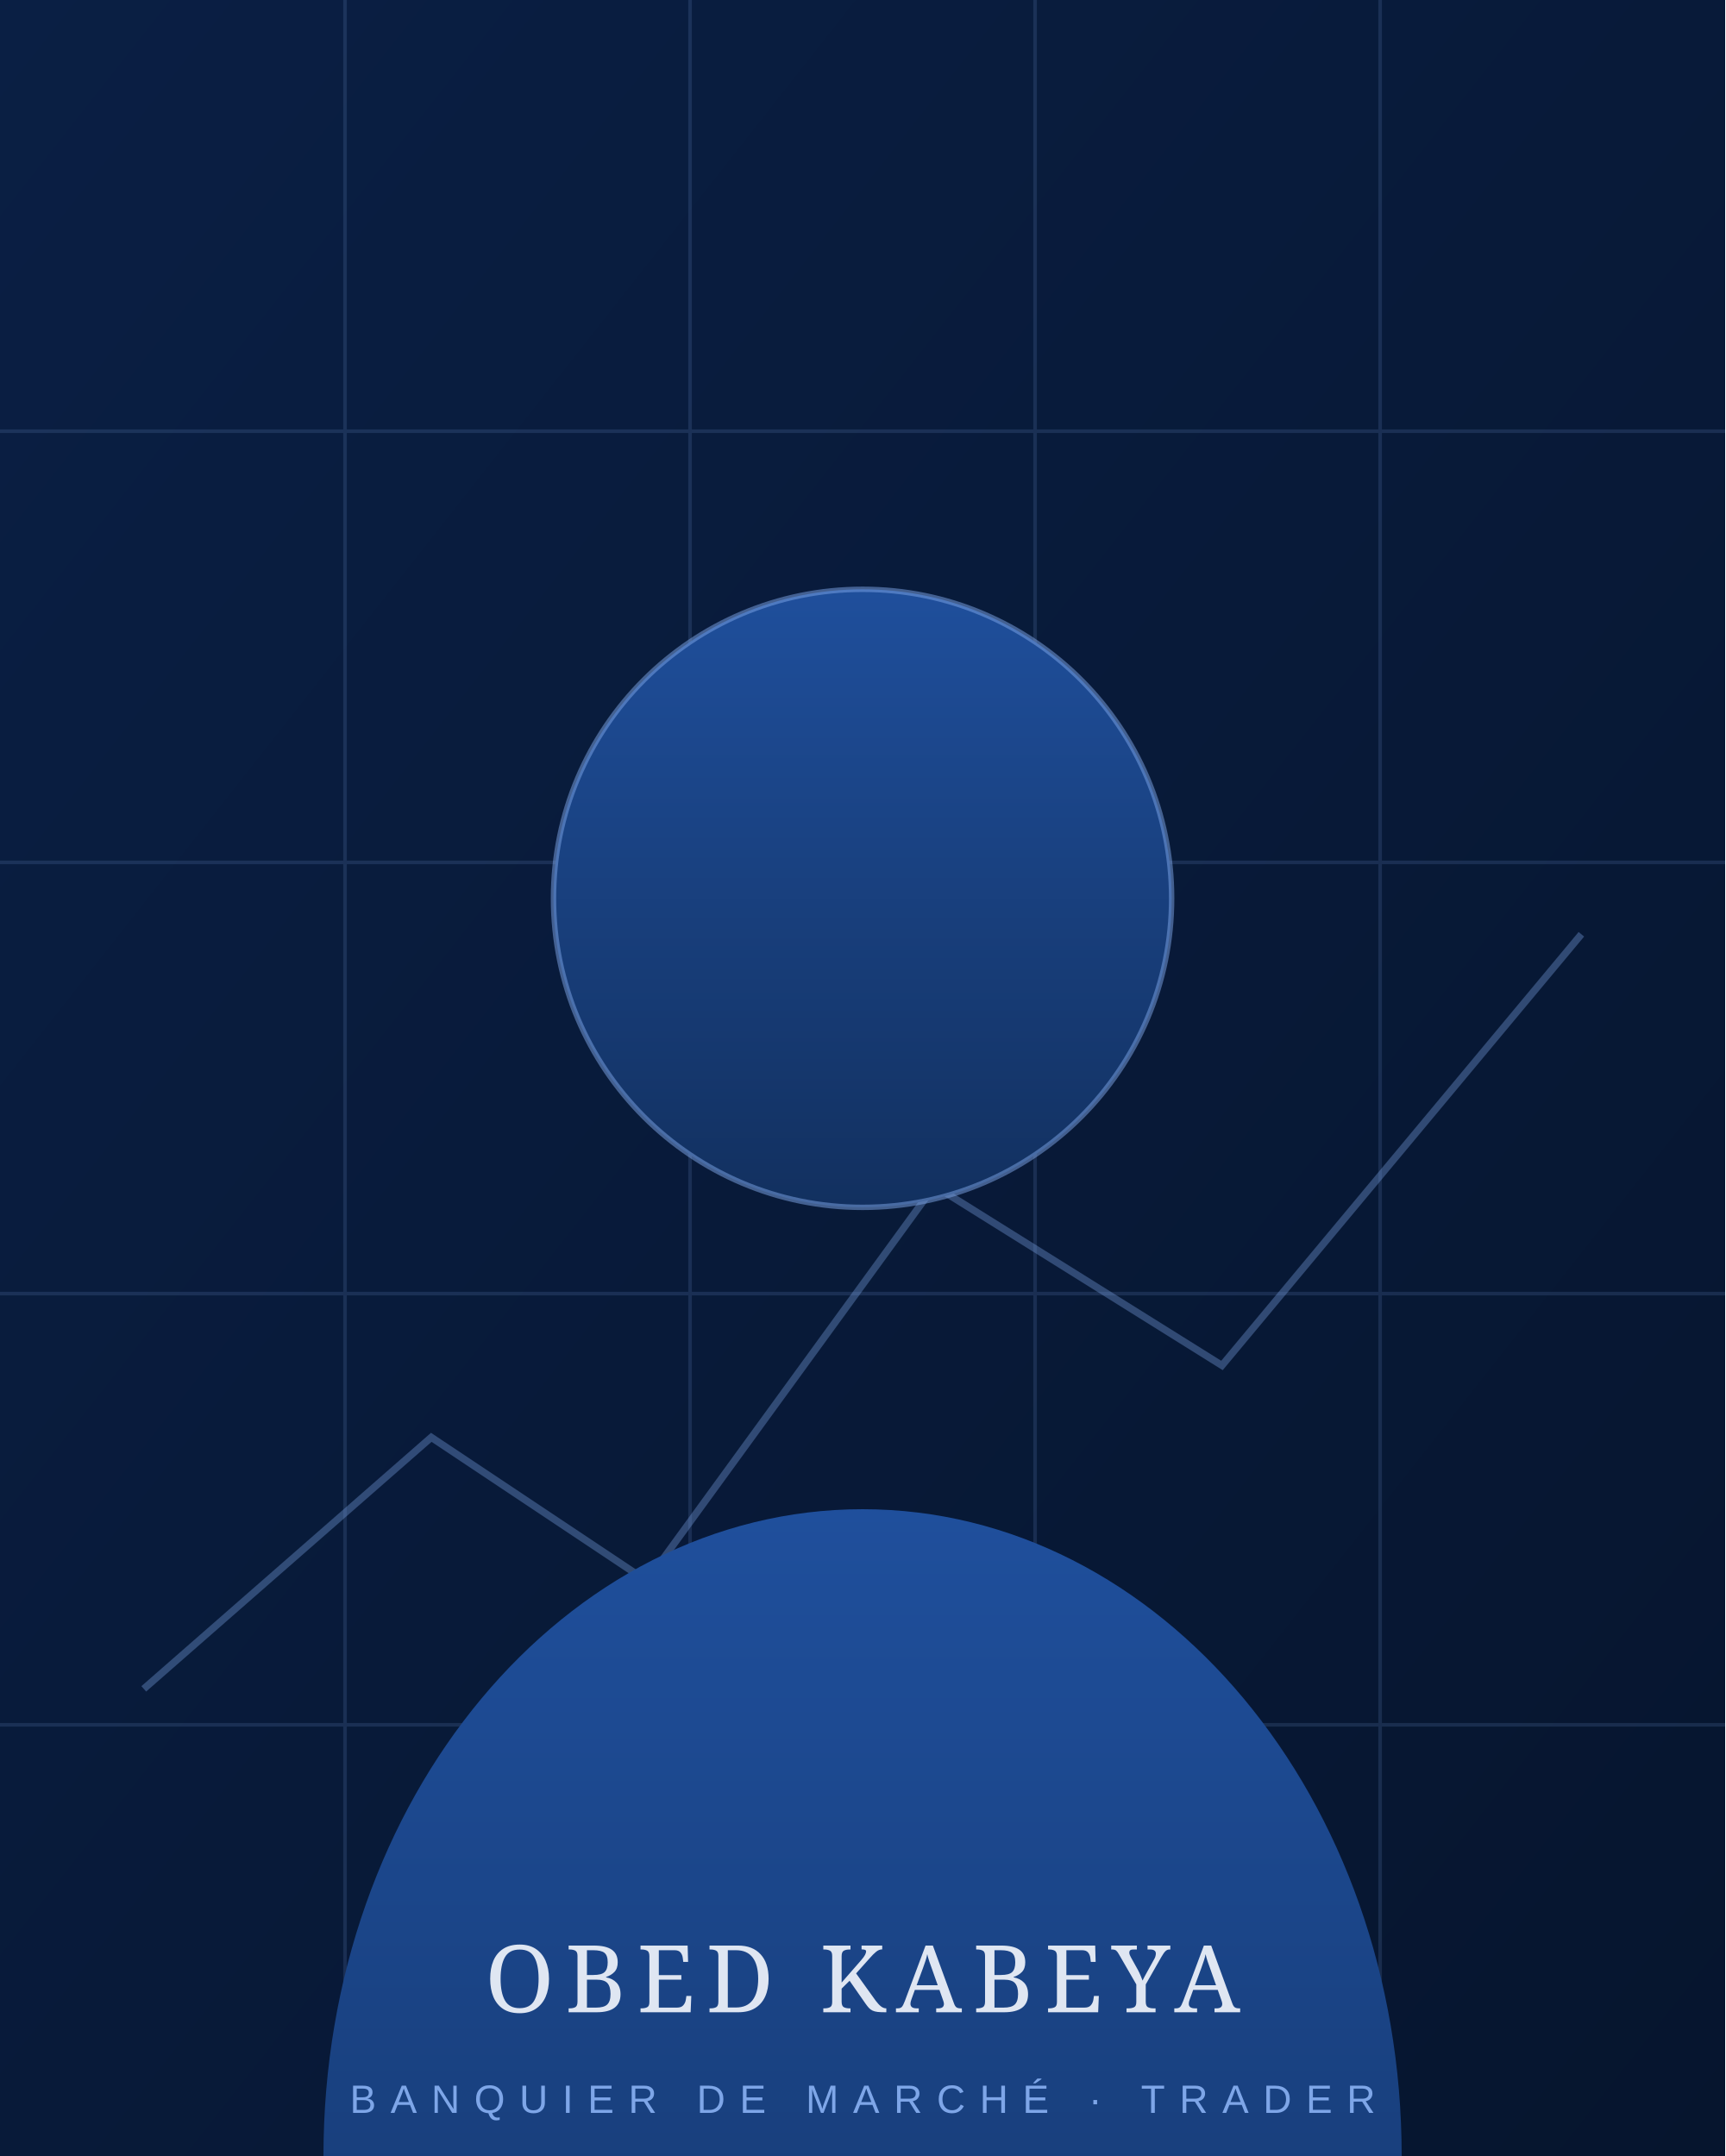
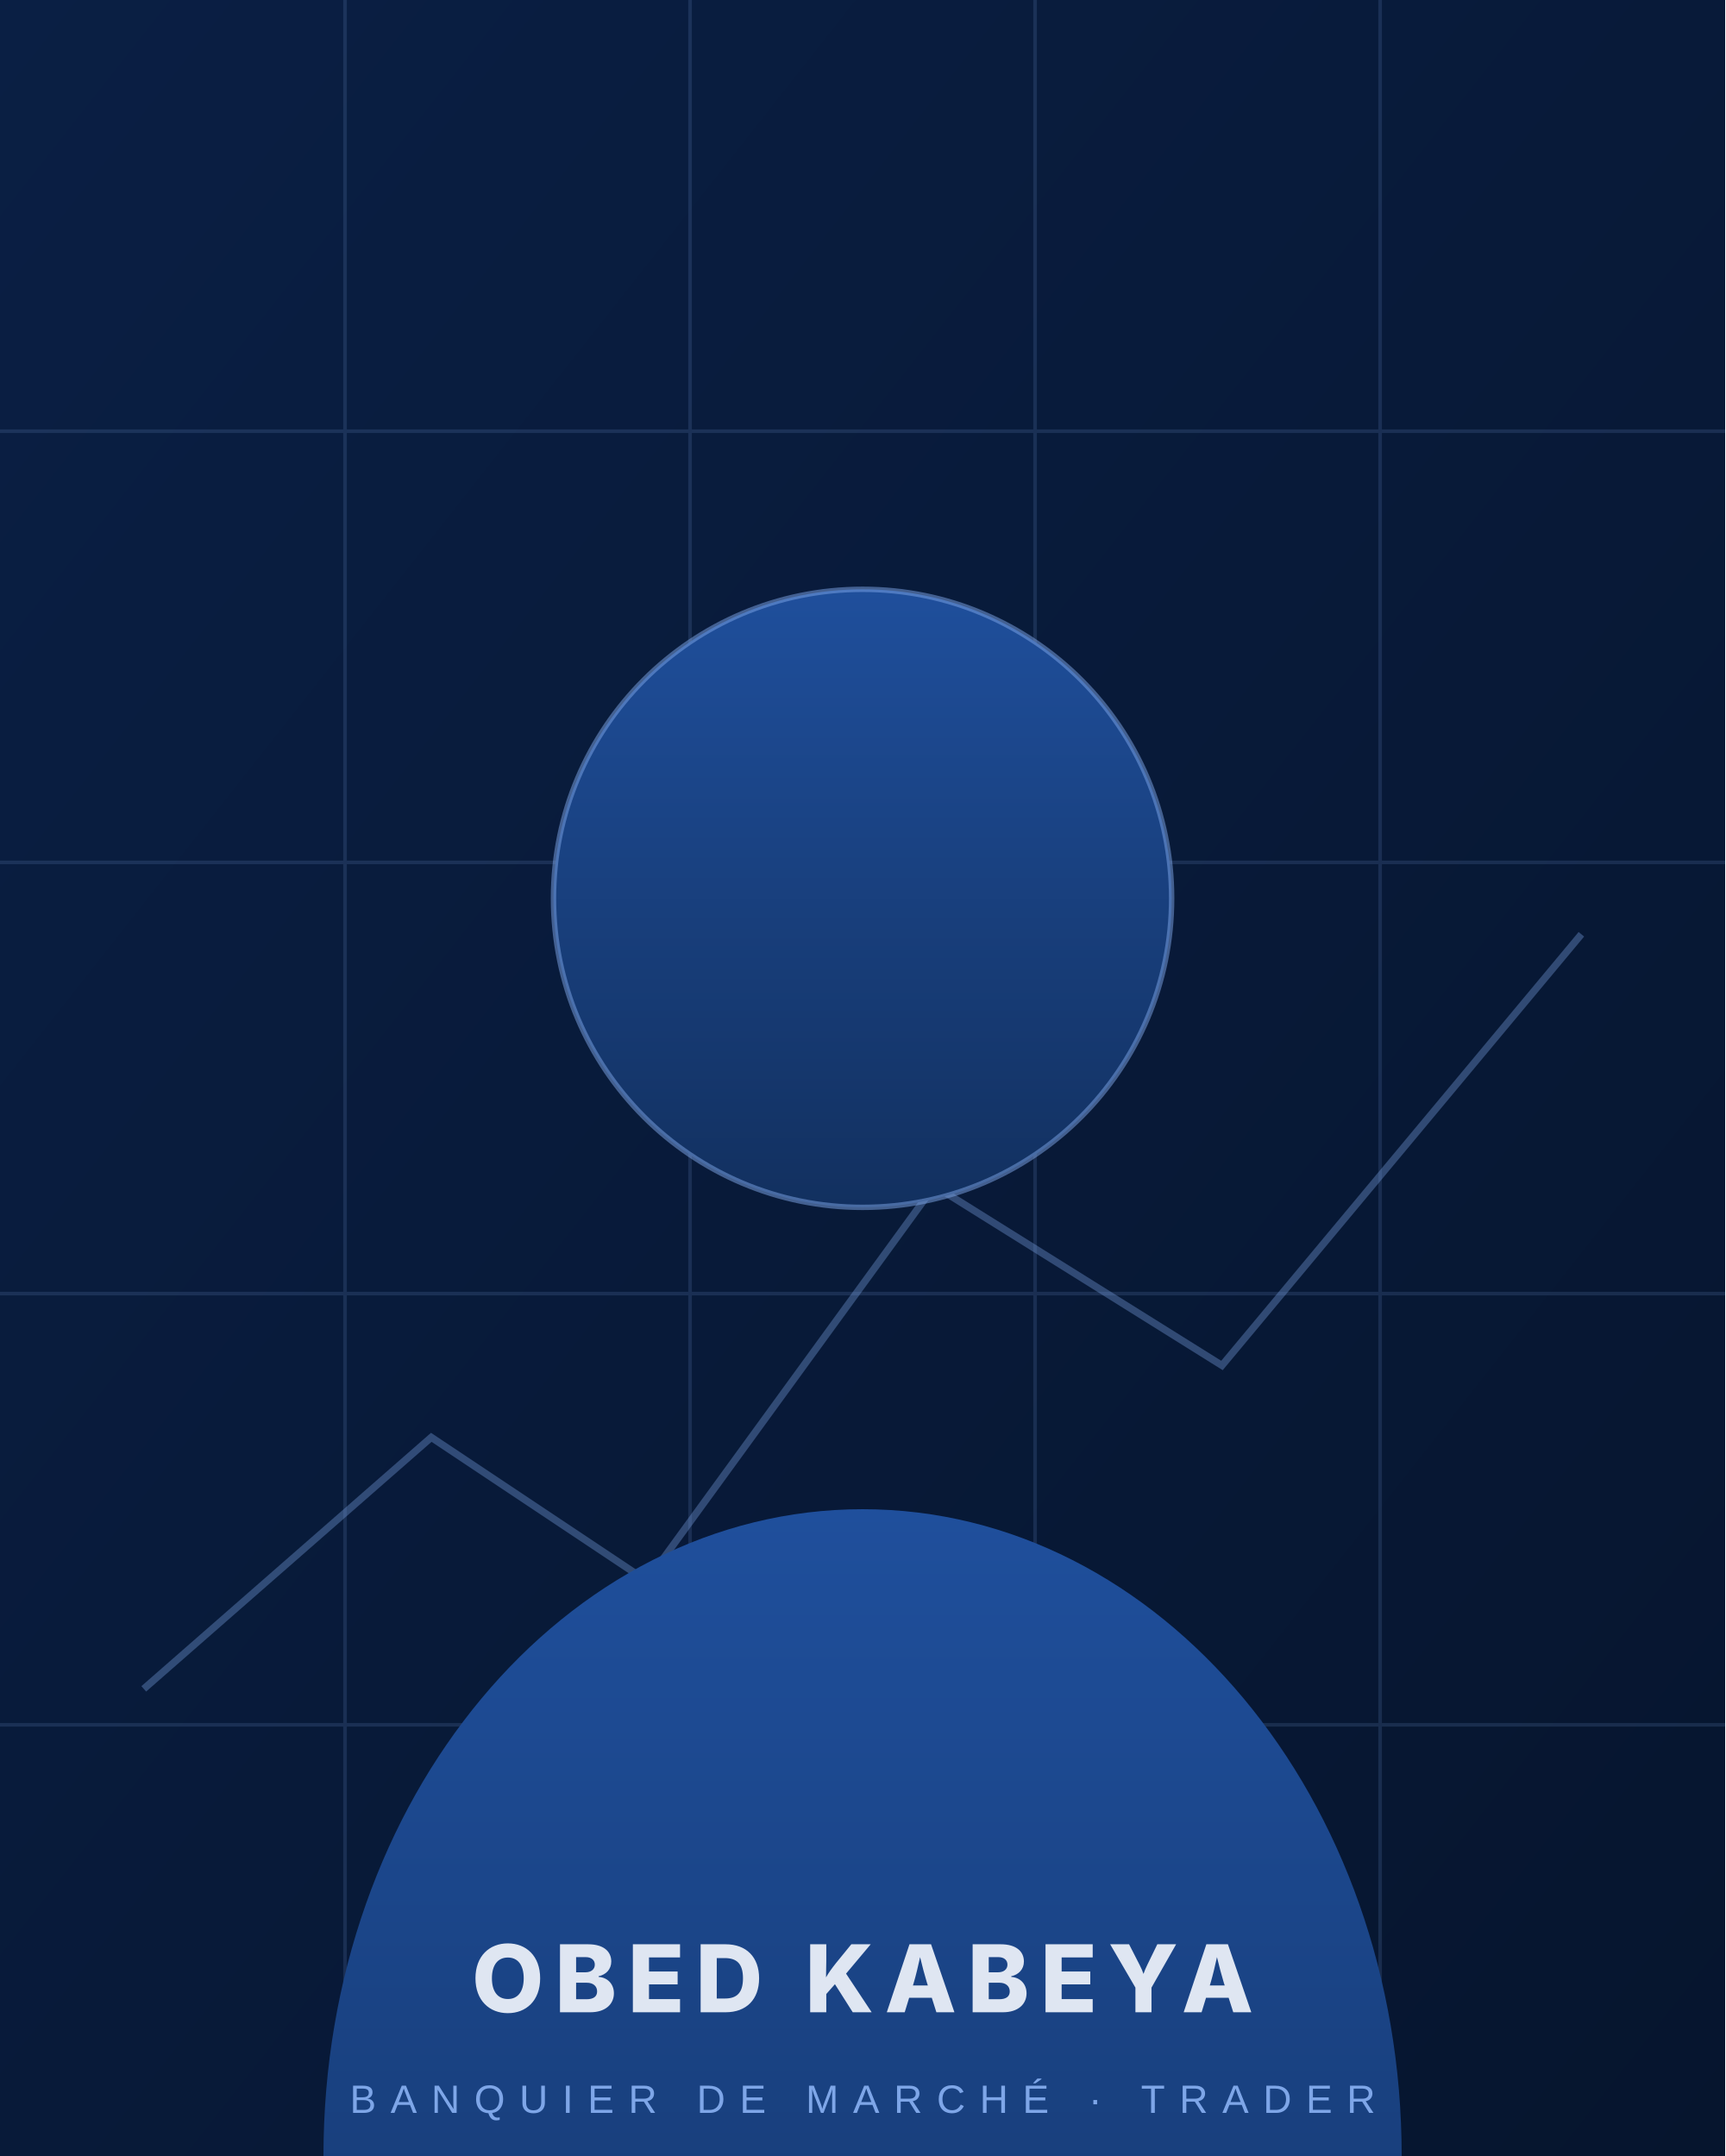
<svg xmlns="http://www.w3.org/2000/svg" viewBox="0 0 480 600" role="img" aria-label="Portrait d'Obed Kabeya">
  <defs>
    <linearGradient id="pbg" x1="0" y1="0" x2="1" y2="1">
      <stop offset="0" stop-color="#0a1f44" />
      <stop offset="1" stop-color="#06152e" />
    </linearGradient>
    <linearGradient id="pfig" x1="0" y1="0" x2="0" y2="1">
      <stop offset="0" stop-color="#1f4f9c" />
      <stop offset="1" stop-color="#12305f" />
    </linearGradient>
  </defs>
  <rect width="480" height="600" fill="url(#pbg)" />
  <g opacity="0.15" stroke="#7ea6e8" stroke-width="1" fill="none">
    <path d="M0 120 H480 M0 240 H480 M0 360 H480 M0 480 H480" />
    <path d="M96 0 V600 M192 0 V600 M288 0 V600 M384 0 V600" />
  </g>
  <g opacity="0.35" stroke="#7ea6e8" stroke-width="2" fill="none">
    <path d="M40 470 L120 400 L180 440 L260 330 L340 380 L440 260" />
  </g>
  <g>
    <ellipse cx="240" cy="600" rx="150" ry="180" fill="url(#pfig)" />
    <circle cx="240" cy="250" r="86" fill="url(#pfig)" />
    <circle cx="240" cy="250" r="86" fill="none" stroke="#7ea6e8" stroke-width="1.5" opacity="0.5" />
  </g>
-   <text x="240" y="560" text-anchor="middle" font-family="Georgia, serif" font-size="26" fill="#dfe6f2" letter-spacing="3">OBED KABEYA</text>
+   <text x="240" y="560" text-anchor="middle" font-family="'Inter Tight', Inter, Helvetica, Arial, sans-serif" font-weight="800" font-size="26" fill="#dfe6f2" letter-spacing="3">OBED KABEYA</text>
  <text x="240" y="588" text-anchor="middle" font-family="Arial, sans-serif" font-size="11" fill="#7ea6e8" letter-spacing="4">BANQUIER DE MARCHÉ · TRADER</text>
</svg>
